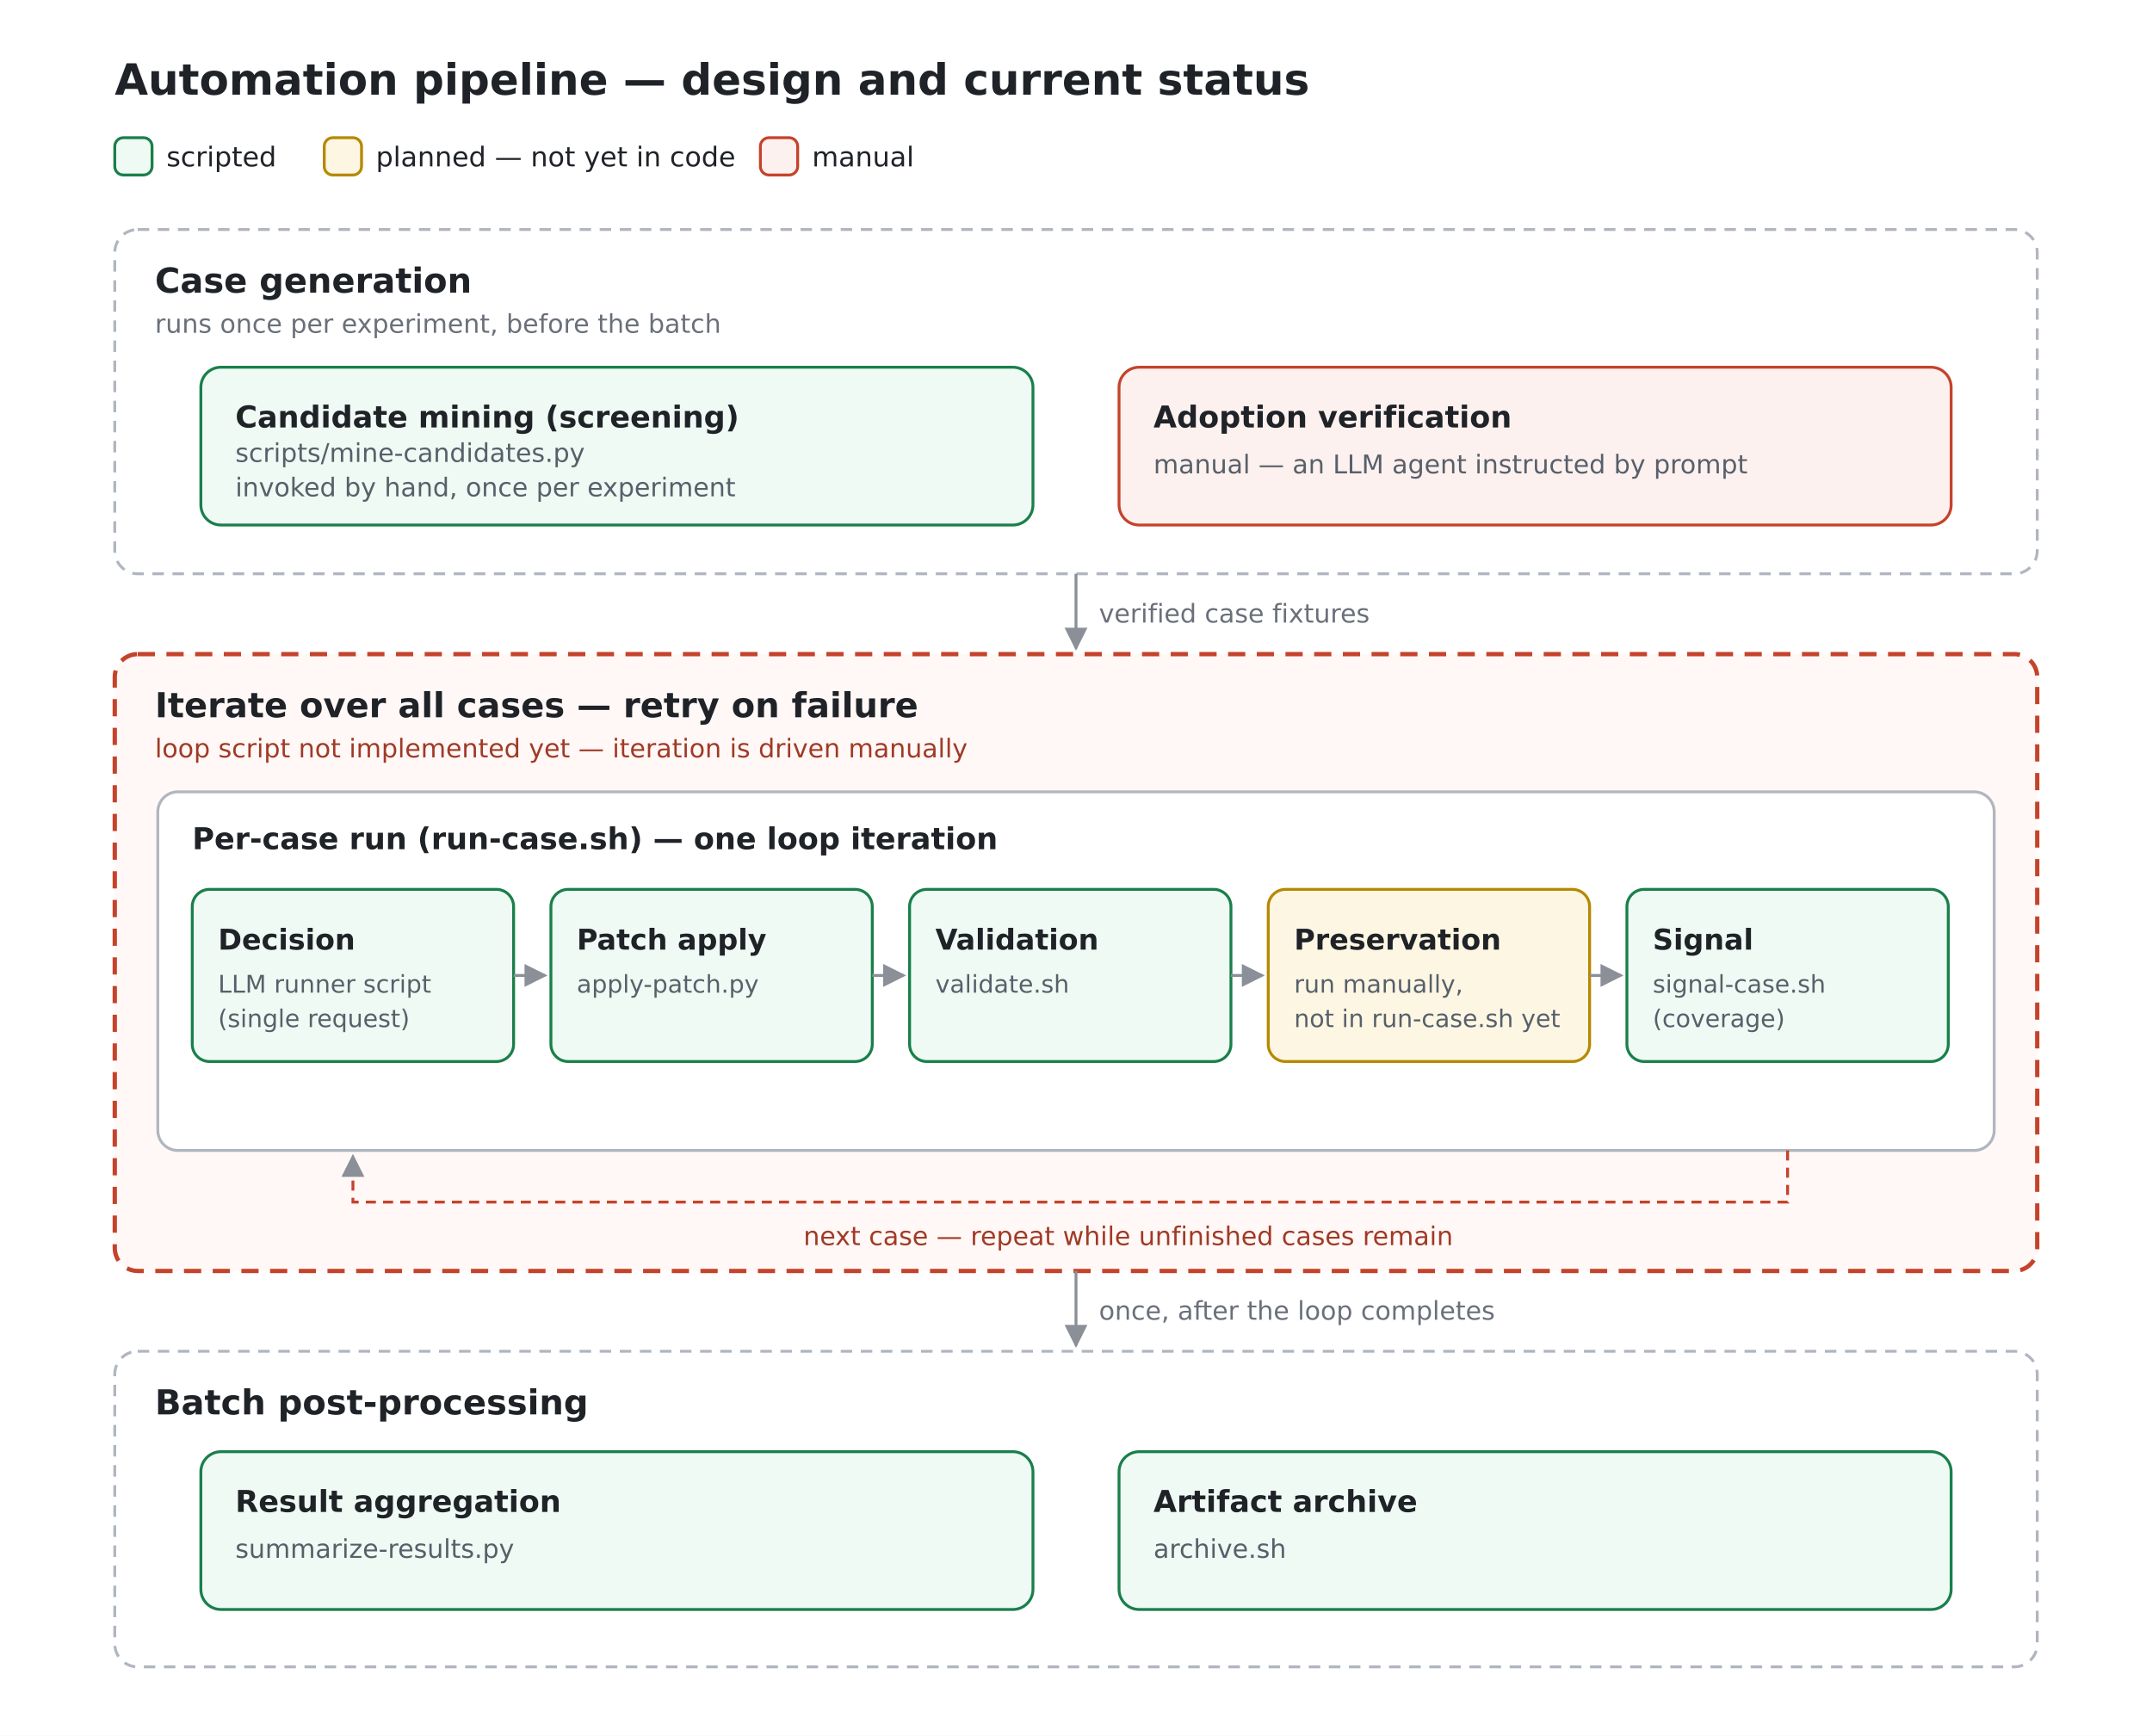
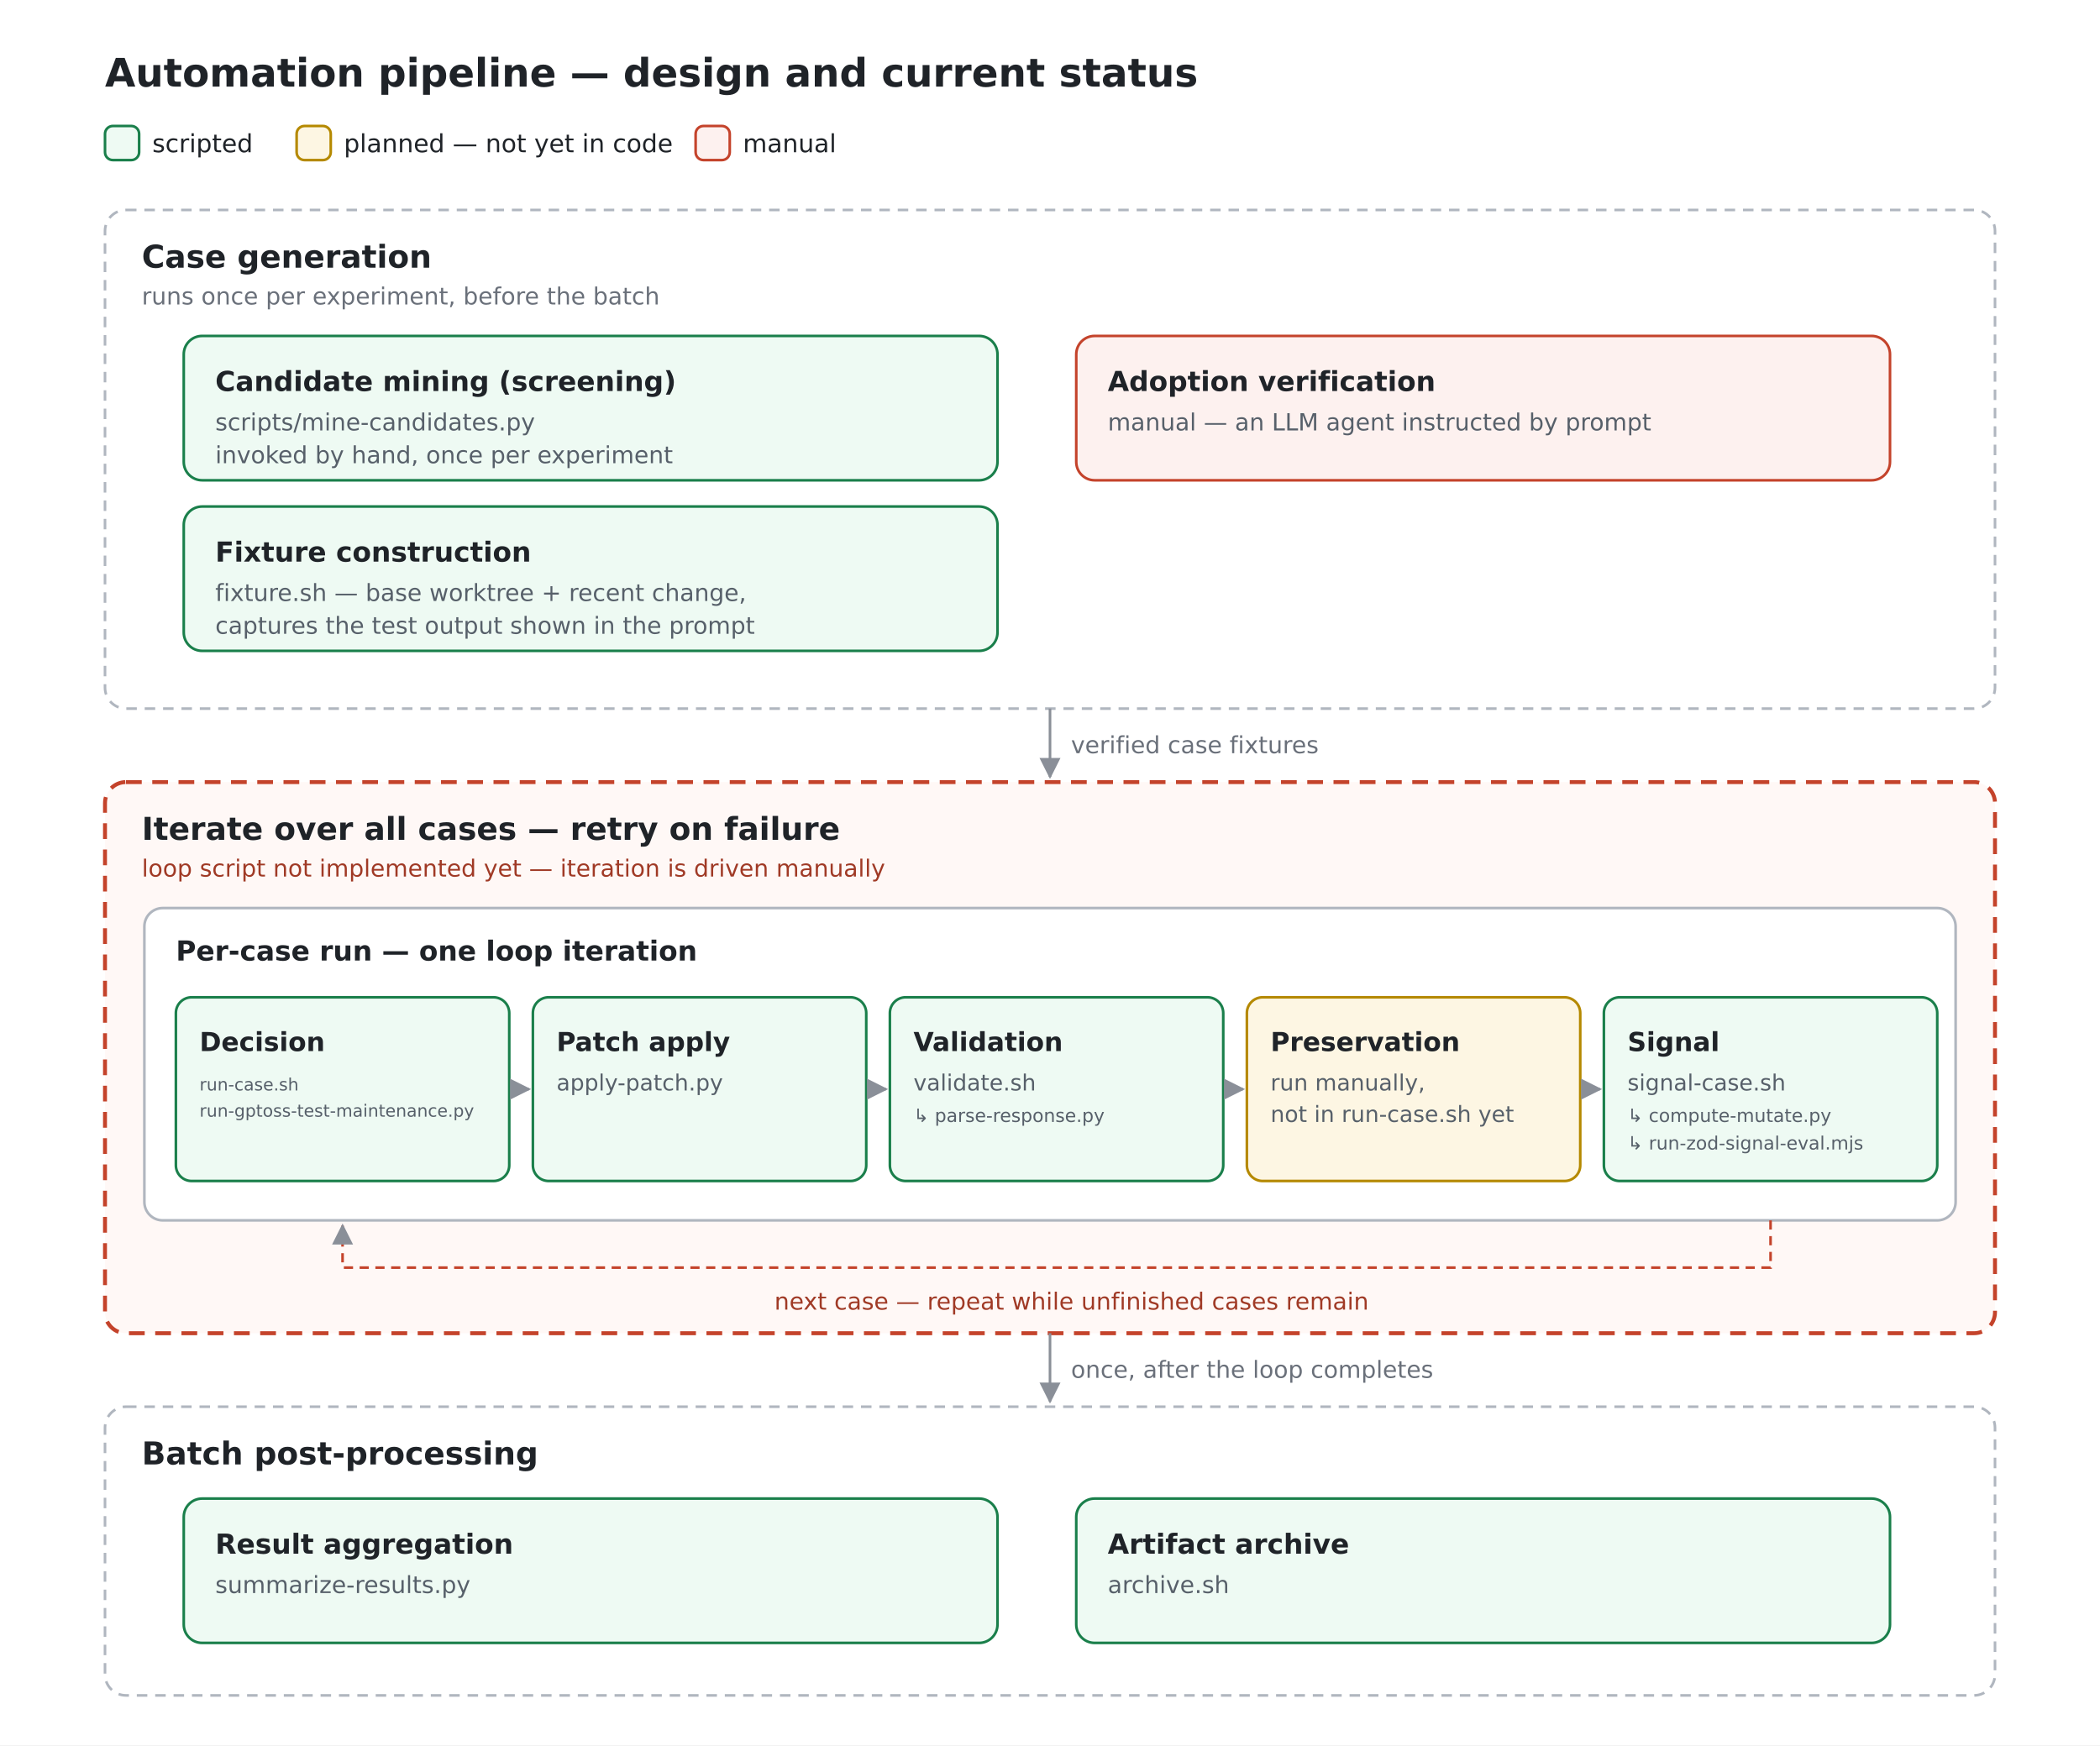
- <svg xmlns="http://www.w3.org/2000/svg" width="1500" height="1210" viewBox="0 0 1500 1210" font-family="DejaVu Sans, Helvetica, Arial, sans-serif">
+ <svg xmlns="http://www.w3.org/2000/svg" width="1600" height="1330" viewBox="0 0 1600 1330" font-family="DejaVu Sans, Helvetica, Arial, sans-serif">
  <defs>
    <marker id="arr2" viewBox="0 0 10 10" refX="9" refY="5" markerWidth="8" markerHeight="8" orient="auto-start-reverse">
      <path d="M 0 0 L 10 5 L 0 10 z" fill="#8a8f98" />
    </marker>
  </defs>
-   <rect width="1500" height="1210" fill="#ffffff" />
+   <rect width="1600" height="1330" fill="#ffffff" />
  <text x="80" y="66" font-size="30" font-weight="bold" fill="#1f2328">Automation pipeline — design and current status</text>
  <rect x="80" y="96" width="26" height="26" rx="6" fill="#eefaf3" stroke="#1a7f4b" stroke-width="2" />
  <text x="116" y="116" font-size="19" fill="#1f2328">scripted</text>
  <rect x="226" y="96" width="26" height="26" rx="6" fill="#fdf6e3" stroke="#b58900" stroke-width="2" />
  <text x="262" y="116" font-size="19" fill="#1f2328">planned — not yet in code</text>
  <rect x="530" y="96" width="26" height="26" rx="6" fill="#fdf1ef" stroke="#c4432b" stroke-width="2" />
  <text x="566" y="116" font-size="19" fill="#1f2328">manual</text>
-   <rect x="80" y="160" width="1340" height="240" rx="16" fill="none" stroke="#b0b6bf" stroke-width="2" stroke-dasharray="8 6" />
+   <rect x="80" y="160" width="1440" height="380" rx="16" fill="none" stroke="#b0b6bf" stroke-width="2" stroke-dasharray="8 6" />
  <text x="108" y="204" font-size="24" font-weight="bold" fill="#1f2328">Case generation</text>
  <text x="108" y="232" font-size="18" fill="#6a707a">runs once per experiment, before the batch</text>
-   <rect x="140" y="256" width="580" height="110" rx="14" fill="#eefaf3" stroke="#1a7f4b" stroke-width="2" />
+   <rect x="140" y="256" width="620" height="110" rx="14" fill="#eefaf3" stroke="#1a7f4b" stroke-width="2" />
  <text x="164" y="298" font-size="21" font-weight="bold" fill="#1f2328">Candidate mining (screening)</text>
-   <text x="164" y="322" font-size="18" fill="#57606a">scripts/mine-candidates.py</text>
-   <text x="164" y="346" font-size="18" fill="#57606a">invoked by hand, once per experiment</text>
-   <rect x="780" y="256" width="580" height="110" rx="14" fill="#fdf1ef" stroke="#c4432b" stroke-width="2" />
-   <text x="804" y="298" font-size="21" font-weight="bold" fill="#1f2328">Adoption verification</text>
-   <text x="804" y="330" font-size="18" fill="#57606a">manual — an LLM agent instructed by prompt</text>
-   <line x1="750" y1="400" x2="750" y2="452" stroke="#8a8f98" stroke-width="2" marker-end="url(#arr2)" />
-   <text x="766" y="434" font-size="18" fill="#6a707a">verified case fixtures</text>
-   <rect x="80" y="456" width="1340" height="430" rx="16" fill="#fff8f6" stroke="#c4432b" stroke-width="3" stroke-dasharray="12 8" />
-   <text x="108" y="500" font-size="24" font-weight="bold" fill="#1f2328">Iterate over all cases — retry on failure</text>
-   <text x="108" y="528" font-size="18" fill="#a03a26">loop script not implemented yet — iteration is driven manually</text>
-   <rect x="110" y="552" width="1280" height="250" rx="14" fill="#ffffff" stroke="#b0b6bf" stroke-width="2" />
-   <text x="134" y="592" font-size="21" font-weight="bold" fill="#1f2328">Per-case run (run-case.sh) — one loop iteration</text>
-   <rect x="134" y="620" width="224" height="120" rx="12" fill="#eefaf3" stroke="#1a7f4b" stroke-width="2" />
-   <text x="152" y="662" font-size="20" font-weight="bold" fill="#1f2328">Decision</text>
-   <text x="152" y="692" font-size="17" fill="#57606a">LLM runner script</text>
-   <text x="152" y="716" font-size="17" fill="#57606a">(single request)</text>
-   <rect x="384" y="620" width="224" height="120" rx="12" fill="#eefaf3" stroke="#1a7f4b" stroke-width="2" />
-   <text x="402" y="662" font-size="20" font-weight="bold" fill="#1f2328">Patch apply</text>
-   <text x="402" y="692" font-size="17" fill="#57606a">apply-patch.py</text>
-   <rect x="634" y="620" width="224" height="120" rx="12" fill="#eefaf3" stroke="#1a7f4b" stroke-width="2" />
-   <text x="652" y="662" font-size="20" font-weight="bold" fill="#1f2328">Validation</text>
-   <text x="652" y="692" font-size="17" fill="#57606a">validate.sh</text>
-   <rect x="884" y="620" width="224" height="120" rx="12" fill="#fdf6e3" stroke="#b58900" stroke-width="2" />
-   <text x="902" y="662" font-size="20" font-weight="bold" fill="#1f2328">Preservation</text>
-   <text x="902" y="692" font-size="17" fill="#57606a">run manually,</text>
-   <text x="902" y="716" font-size="17" fill="#57606a">not in run-case.sh yet</text>
-   <rect x="1134" y="620" width="224" height="120" rx="12" fill="#eefaf3" stroke="#1a7f4b" stroke-width="2" />
-   <text x="1152" y="662" font-size="20" font-weight="bold" fill="#1f2328">Signal</text>
-   <text x="1152" y="692" font-size="17" fill="#57606a">signal-case.sh</text>
-   <text x="1152" y="716" font-size="17" fill="#57606a">(coverage)</text>
-   <line x1="358" y1="680" x2="380" y2="680" stroke="#8a8f98" stroke-width="2" marker-end="url(#arr2)" />
-   <line x1="608" y1="680" x2="630" y2="680" stroke="#8a8f98" stroke-width="2" marker-end="url(#arr2)" />
-   <line x1="858" y1="680" x2="880" y2="680" stroke="#8a8f98" stroke-width="2" marker-end="url(#arr2)" />
-   <line x1="1108" y1="680" x2="1130" y2="680" stroke="#8a8f98" stroke-width="2" marker-end="url(#arr2)" />
-   <path d="M 1246 802 L 1246 838 L 246 838 L 246 806" fill="none" stroke="#c4432b" stroke-width="2" stroke-dasharray="7 5" marker-end="url(#arr2)" />
-   <text x="560" y="868" font-size="18" fill="#a03a26">next case — repeat while unfinished cases remain</text>
-   <line x1="750" y1="886" x2="750" y2="938" stroke="#8a8f98" stroke-width="2" marker-end="url(#arr2)" />
-   <text x="766" y="920" font-size="18" fill="#6a707a">once, after the loop completes</text>
-   <rect x="80" y="942" width="1340" height="220" rx="16" fill="none" stroke="#b0b6bf" stroke-width="2" stroke-dasharray="8 6" />
-   <text x="108" y="986" font-size="24" font-weight="bold" fill="#1f2328">Batch post-processing</text>
-   <rect x="140" y="1012" width="580" height="110" rx="14" fill="#eefaf3" stroke="#1a7f4b" stroke-width="2" />
-   <text x="164" y="1054" font-size="21" font-weight="bold" fill="#1f2328">Result aggregation</text>
-   <text x="164" y="1086" font-size="18" fill="#57606a">summarize-results.py</text>
-   <rect x="780" y="1012" width="580" height="110" rx="14" fill="#eefaf3" stroke="#1a7f4b" stroke-width="2" />
-   <text x="804" y="1054" font-size="21" font-weight="bold" fill="#1f2328">Artifact archive</text>
-   <text x="804" y="1086" font-size="18" fill="#57606a">archive.sh</text>
+   <text x="164" y="328" font-size="18" fill="#57606a">scripts/mine-candidates.py</text>
+   <text x="164" y="353" font-size="18" fill="#57606a">invoked by hand, once per experiment</text>
+   <rect x="820" y="256" width="620" height="110" rx="14" fill="#fdf1ef" stroke="#c4432b" stroke-width="2" />
+   <text x="844" y="298" font-size="21" font-weight="bold" fill="#1f2328">Adoption verification</text>
+   <text x="844" y="328" font-size="18" fill="#57606a">manual — an LLM agent instructed by prompt</text>
+   <rect x="140" y="386" width="620" height="110" rx="14" fill="#eefaf3" stroke="#1a7f4b" stroke-width="2" />
+   <text x="164" y="428" font-size="21" font-weight="bold" fill="#1f2328">Fixture construction</text>
+   <text x="164" y="458" font-size="18" fill="#57606a">fixture.sh — base worktree + recent change,</text>
+   <text x="164" y="483" font-size="18" fill="#57606a">captures the test output shown in the prompt</text>
+   <line x1="800" y1="540" x2="800" y2="592" stroke="#8a8f98" stroke-width="2" marker-end="url(#arr2)" />
+   <text x="816" y="574" font-size="18" fill="#6a707a">verified case fixtures</text>
+   <rect x="80" y="596" width="1440" height="420" rx="16" fill="#fff8f6" stroke="#c4432b" stroke-width="3" stroke-dasharray="12 8" />
+   <text x="108" y="640" font-size="24" font-weight="bold" fill="#1f2328">Iterate over all cases — retry on failure</text>
+   <text x="108" y="668" font-size="18" fill="#a03a26">loop script not implemented yet — iteration is driven manually</text>
+   <rect x="110" y="692" width="1380" height="238" rx="14" fill="#ffffff" stroke="#b0b6bf" stroke-width="2" />
+   <text x="134" y="732" font-size="21" font-weight="bold" fill="#1f2328">Per-case run — one loop iteration</text>
+   <rect x="134" y="760" width="254" height="140" rx="12" fill="#eefaf3" stroke="#1a7f4b" stroke-width="2" />
+   <text x="152" y="801" font-size="20" font-weight="bold" fill="#1f2328">Decision</text>
+   <text x="152" y="831" font-size="13" fill="#57606a">run-case.sh</text>
+   <text x="152" y="851" font-size="13" fill="#57606a">run-gptoss-test-maintenance.py</text>
+   <rect x="406" y="760" width="254" height="140" rx="12" fill="#eefaf3" stroke="#1a7f4b" stroke-width="2" />
+   <text x="424" y="801" font-size="20" font-weight="bold" fill="#1f2328">Patch apply</text>
+   <text x="424" y="831" font-size="17" fill="#57606a">apply-patch.py</text>
+   <line x1="390" y1="830.0" x2="403" y2="830.0" stroke="#8a8f98" stroke-width="2" marker-end="url(#arr2)" />
+   <rect x="678" y="760" width="254" height="140" rx="12" fill="#eefaf3" stroke="#1a7f4b" stroke-width="2" />
+   <text x="696" y="801" font-size="20" font-weight="bold" fill="#1f2328">Validation</text>
+   <text x="696" y="831" font-size="17" fill="#57606a">validate.sh</text>
+   <text x="696" y="855" font-size="14" fill="#57606a">↳ parse-response.py</text>
+   <line x1="662" y1="830.0" x2="675" y2="830.0" stroke="#8a8f98" stroke-width="2" marker-end="url(#arr2)" />
+   <rect x="950" y="760" width="254" height="140" rx="12" fill="#fdf6e3" stroke="#b58900" stroke-width="2" />
+   <text x="968" y="801" font-size="20" font-weight="bold" fill="#1f2328">Preservation</text>
+   <text x="968" y="831" font-size="17" fill="#57606a">run manually,</text>
+   <text x="968" y="855" font-size="17" fill="#57606a">not in run-case.sh yet</text>
+   <line x1="934" y1="830.0" x2="947" y2="830.0" stroke="#8a8f98" stroke-width="2" marker-end="url(#arr2)" />
+   <rect x="1222" y="760" width="254" height="140" rx="12" fill="#eefaf3" stroke="#1a7f4b" stroke-width="2" />
+   <text x="1240" y="801" font-size="20" font-weight="bold" fill="#1f2328">Signal</text>
+   <text x="1240" y="831" font-size="17" fill="#57606a">signal-case.sh</text>
+   <text x="1240" y="855" font-size="14" fill="#57606a">↳ compute-mutate.py</text>
+   <text x="1240" y="876" font-size="14" fill="#57606a">↳ run-zod-signal-eval.mjs</text>
+   <line x1="1206" y1="830.0" x2="1219" y2="830.0" stroke="#8a8f98" stroke-width="2" marker-end="url(#arr2)" />
+   <path d="M 1349 930 L 1349 966 L 261 966 L 261 934" fill="none" stroke="#c4432b" stroke-width="2" stroke-dasharray="7 5" marker-end="url(#arr2)" />
+   <text x="590" y="998" font-size="18" fill="#a03a26">next case — repeat while unfinished cases remain</text>
+   <line x1="800" y1="1016" x2="800" y2="1068" stroke="#8a8f98" stroke-width="2" marker-end="url(#arr2)" />
+   <text x="816" y="1050" font-size="18" fill="#6a707a">once, after the loop completes</text>
+   <rect x="80" y="1072" width="1440" height="220" rx="16" fill="none" stroke="#b0b6bf" stroke-width="2" stroke-dasharray="8 6" />
+   <text x="108" y="1116" font-size="24" font-weight="bold" fill="#1f2328">Batch post-processing</text>
+   <rect x="140" y="1142" width="620" height="110" rx="14" fill="#eefaf3" stroke="#1a7f4b" stroke-width="2" />
+   <text x="164" y="1184" font-size="21" font-weight="bold" fill="#1f2328">Result aggregation</text>
+   <text x="164" y="1214" font-size="18" fill="#57606a">summarize-results.py</text>
+   <rect x="820" y="1142" width="620" height="110" rx="14" fill="#eefaf3" stroke="#1a7f4b" stroke-width="2" />
+   <text x="844" y="1184" font-size="21" font-weight="bold" fill="#1f2328">Artifact archive</text>
+   <text x="844" y="1214" font-size="18" fill="#57606a">archive.sh</text>
</svg>
